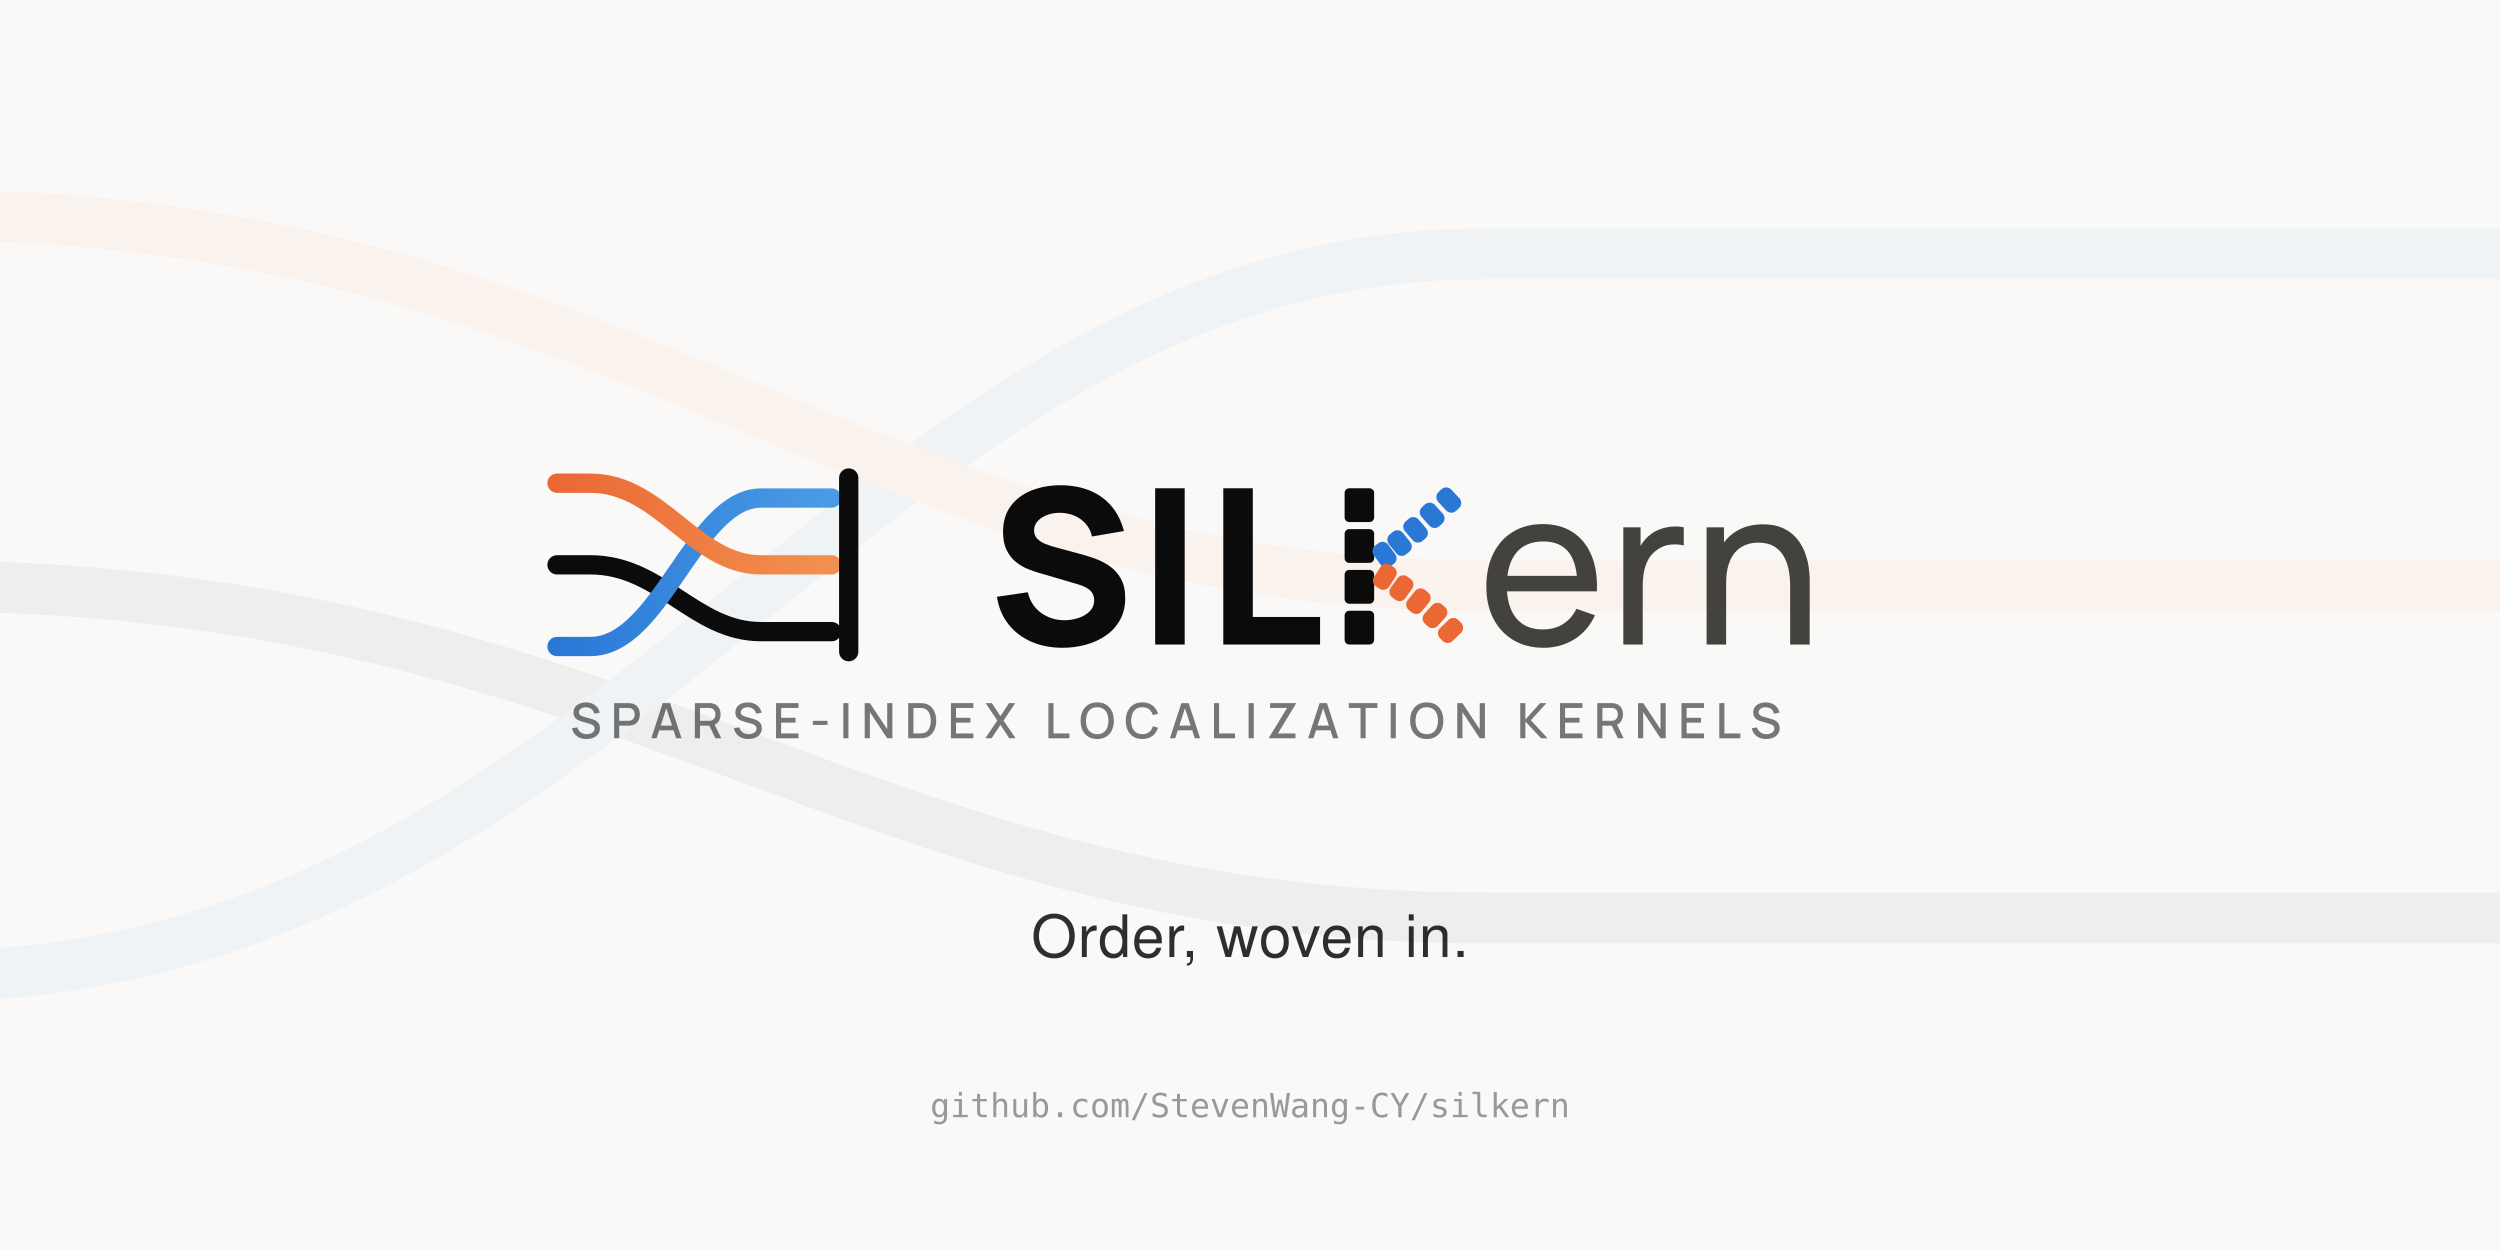
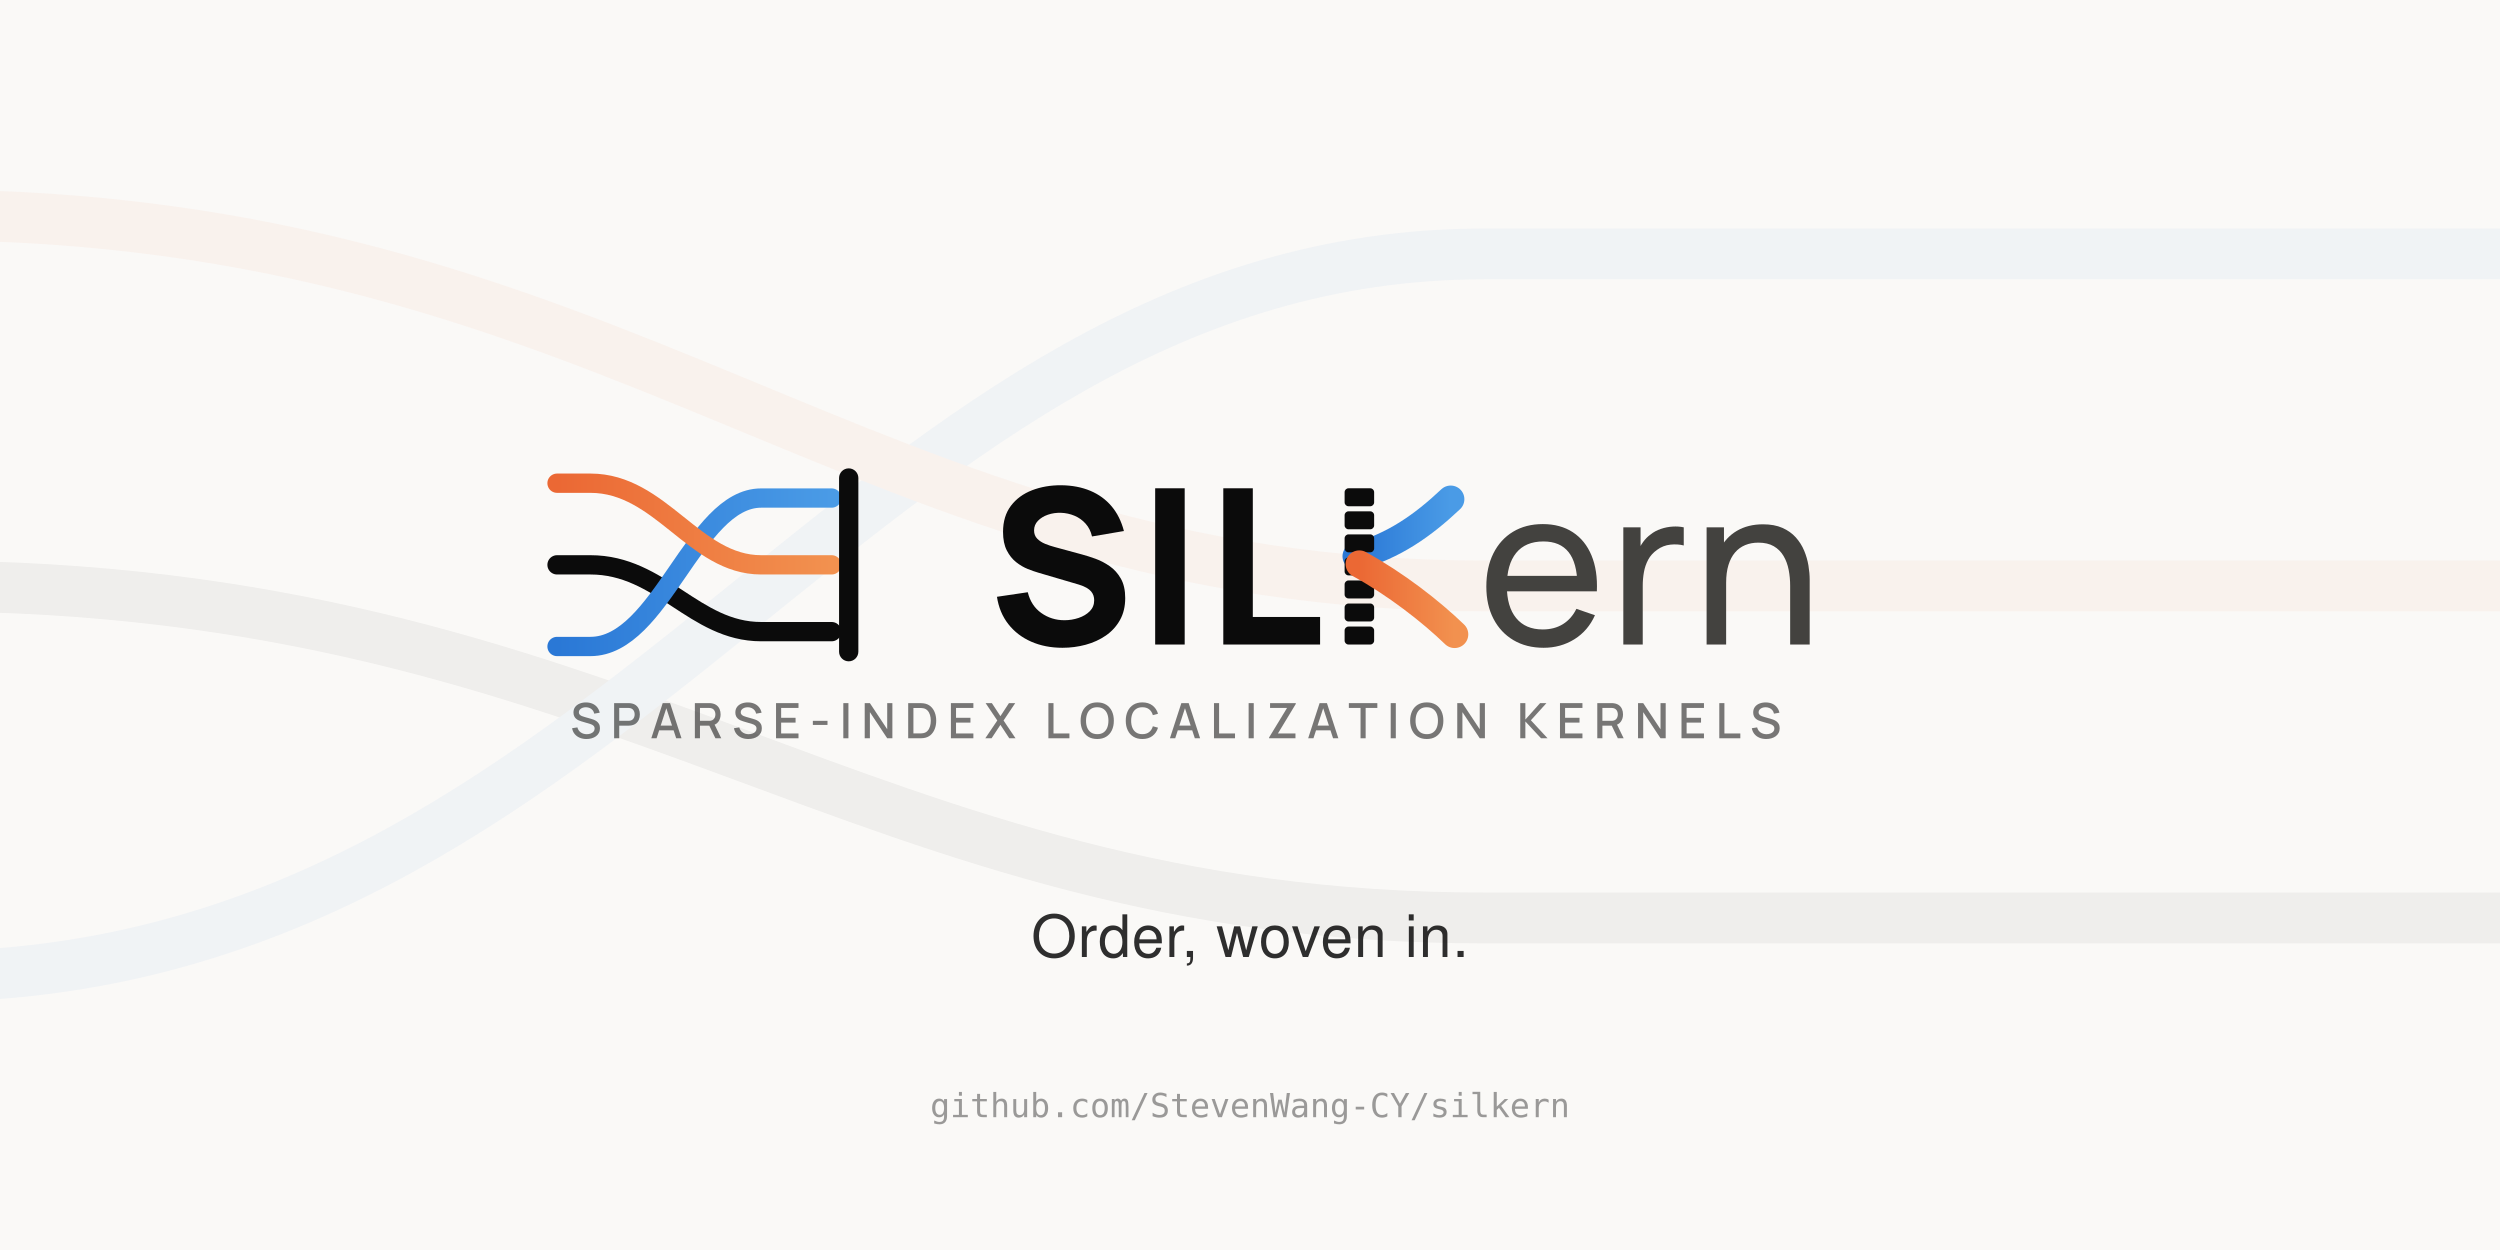
<svg xmlns="http://www.w3.org/2000/svg" viewBox="0 0 1280 640" width="1280" height="640" role="img" aria-label="SILKern social banner: the weave mark and wordmark over a faint thread motif, with the tagline 'Order, woven in.'">
  <defs>
    <linearGradient id="gBlue" x1="0" y1="0" x2="1" y2="0">
      <stop offset="0" stop-color="#2a78d6" />
      <stop offset="1" stop-color="#4a9be6" />
    </linearGradient>
    <linearGradient id="gOrange" x1="0" y1="0" x2="1" y2="0">
      <stop offset="0" stop-color="#eb6834" />
      <stop offset="1" stop-color="#f2914f" />
    </linearGradient>
    <style>
      .ink { fill: #0b0b0b; } .soft { fill: #43423f; } .sub { fill: #0b0b0b; fill-opacity: .55; }
      .inkS { stroke: #0b0b0b; }
      .thread { fill: none; stroke-width: 5.2; stroke-linecap: round; }
-       .kbB { fill: #2a78d6; }
-       .kbO { fill: #eb6834; }
+       .kblue  { fill: none; stroke: url(#gBlue);   stroke-width: 7; stroke-linecap: round; }
+       .korange{ fill: none; stroke: url(#gOrange); stroke-width: 7; stroke-linecap: round; }
    </style>
  </defs>
  <rect width="1280" height="640" fill="#faf9f7" />
  <g fill="none" stroke-linecap="round" stroke-width="26" opacity=".05">
    <path stroke="#0b0b0b" d="M -40 300 C 320 300, 440 470, 760 470 L 1320 470" />
    <path stroke="#2a78d6" d="M -40 500 C 320 500, 440 130, 760 130 L 1320 130" />
    <path stroke="#eb6834" d="M -40 110 C 320 110, 440 300, 760 300 L 1320 300" />
  </g>
  <g transform="translate(250,150) scale(2)">
    <g transform="translate(10,24) scale(0.95)">
      <path class="thread inkS draw" pathLength="100" d="M 8 48 H 17 C 36 48, 45 66, 63 66 H 82" />
      <path class="thread draw" pathLength="100" style="animation-delay:.1s" stroke="url(#gBlue)" d="M 8 70 H 17 C 36 70, 45 30, 63 30 H 82" />
      <path class="thread draw" pathLength="100" style="animation-delay:.2s" stroke="url(#gOrange)" d="M 8 26 H 17 C 36 26, 45 48, 63 48 H 82" />
      <rect class="ink" x="84" y="22" width="5.2" height="52" rx="2.6" />
    </g>
    <g transform="translate(128,90)">
      <g transform="translate(0.00,0) scale(0.027778,-0.027778)">
        <path class="ink" d="M684 -30Q524 -30 395.5 26.5Q267 83 184.5 188.5Q102 294 80 440L364 482Q394 358 488.0 291.0Q582 224 702 224Q769 224 832.0 245.0Q895 266 935.5 307.0Q976 348 976 408Q976 430 969.5 450.5Q963 471 948.0 489.0Q933 507 905.5 523.0Q878 539 836 552L462 662Q420 674 364.5 696.0Q309 718 257.0 759.0Q205 800 170.5 867.5Q136 935 136 1038Q136 1183 209.0 1279.0Q282 1375 404.0 1422.0Q526 1469 674 1468Q823 1466 940.0 1417.0Q1057 1368 1136.0 1274.5Q1215 1181 1250 1046L956 996Q940 1066 897.0 1114.0Q854 1162 794.5 1187.0Q735 1212 670 1214Q606 1216 549.5 1196.5Q493 1177 457.5 1140.0Q422 1103 422 1052Q422 1005 451.0 975.5Q480 946 524.0 928.0Q568 910 614 898L864 830Q920 815 988.0 790.5Q1056 766 1118.5 722.5Q1181 679 1221.5 608.0Q1262 537 1262 428Q1262 312 1213.5 225.5Q1165 139 1083.0 82.5Q1001 26 897.5 -2.0Q794 -30 684 -30Z" />
      </g>
      <g transform="translate(38.28,0) scale(0.027778,-0.027778)">
        <path class="ink" d="M160 0V1440H432V0Z" />
      </g>
      <g transform="translate(55.72,0) scale(0.027778,-0.027778)">
        <path class="ink" d="M160 0V1440H432V254H1052V0Z" />
      </g>
      <g transform="translate(86.78,0)">
-         <rect class="ink kb" style="animation-delay:0.00s" x="4.44" y="-40" width="7.56" height="8.65" rx="1.2" />
-         <rect class="ink kb" style="animation-delay:0.07s" x="4.44" y="-29.55" width="7.56" height="8.65" rx="1.2" />
-         <rect class="ink kb" style="animation-delay:0.14s" x="4.44" y="-19.1" width="7.56" height="8.65" rx="1.2" />
-         <rect class="ink kb" style="animation-delay:0.21s" x="4.44" y="-8.65" width="7.56" height="8.65" rx="1.2" />
-         <g transform="translate(31.11,-36.98) rotate(137.0)">
-           <rect class="kb kbB" style="animation-delay:0.30s" x="-2.30" y="-3.30" width="4.6" height="6.6" rx="1.8" />
-         </g>
-         <g transform="translate(26.85,-33.08) rotate(138.1)">
-           <rect class="kb kbB" style="animation-delay:0.38s" x="-2.30" y="-3.30" width="4.6" height="6.6" rx="1.8" />
-         </g>
-         <g transform="translate(22.61,-29.36) rotate(139.5)">
-           <rect class="kb kbB" style="animation-delay:0.46s" x="-2.30" y="-3.30" width="4.6" height="6.6" rx="1.8" />
-         </g>
-         <g transform="translate(18.51,-25.97) rotate(141.3)">
-           <rect class="kb kbB" style="animation-delay:0.54s" x="-2.30" y="-3.30" width="4.6" height="6.6" rx="1.8" />
-         </g>
-         <g transform="translate(14.65,-22.99) rotate(143.6)">
-           <rect class="kb kbB" style="animation-delay:0.62s" x="-2.30" y="-3.30" width="4.6" height="6.6" rx="1.8" />
-         </g>
-         <g transform="translate(14.74,-17.33) rotate(33.1)">
-           <rect class="kb kbO" style="animation-delay:0.75s" x="-2.30" y="-3.30" width="4.6" height="6.6" rx="1.8" />
-         </g>
-         <g transform="translate(18.98,-14.42) rotate(35.9)">
-           <rect class="kb kbO" style="animation-delay:0.83s" x="-2.30" y="-3.30" width="4.6" height="6.6" rx="1.8" />
-         </g>
-         <g transform="translate(23.33,-11.09) rotate(39.0)">
-           <rect class="kb kbO" style="animation-delay:0.91s" x="-2.30" y="-3.30" width="4.6" height="6.6" rx="1.8" />
-         </g>
-         <g transform="translate(27.58,-7.44) rotate(42.3)">
-           <rect class="kb kbO" style="animation-delay:0.99s" x="-2.30" y="-3.30" width="4.6" height="6.6" rx="1.8" />
-         </g>
-         <g transform="translate(31.55,-3.60) rotate(45.9)">
-           <rect class="kb kbO" style="animation-delay:1.07s" x="-2.30" y="-3.30" width="4.6" height="6.6" rx="1.8" />
-         </g>
+         <path class="kblue draw" pathLength="100" style="animation-delay:.3s" d="M 31.6 -37.2 C 24.5 -30.5, 17 -25.2, 7.4 -22.6" />
+         <rect class="ink" x="4.44" y="-40.0" width="7.56" height="4.6" rx="1.0" />
+         <rect class="ink" x="4.44" y="-34.1" width="7.56" height="4.6" rx="1.0" />
+         <rect class="ink" x="4.44" y="-28.2" width="7.56" height="4.6" rx="1.0" />
+         <rect class="ink" x="4.44" y="-22.3" width="7.56" height="4.6" rx="1.0" />
+         <rect class="ink" x="4.44" y="-16.4" width="7.56" height="4.6" rx="1.0" />
+         <rect class="ink" x="4.44" y="-10.5" width="7.56" height="4.6" rx="1.0" />
+         <rect class="ink" x="4.44" y="-4.6" width="7.56" height="4.6" rx="1.0" />
+         <path class="korange draw" pathLength="100" style="animation-delay:.42s" d="M 8.2 -20.6 C 17.5 -15.5, 26.5 -8.5, 32.6 -2.6" />
      </g>
      <g transform="translate(125.28,0) scale(0.027778,-0.027778)">
        <path class="soft" d="M608 -30Q448.5 -30 330.0 40.25Q211.5 110.5 145.75 237.25Q80 364 80 533Q80 710 144.75 839.5Q209.5 969 326.25 1039.5Q443 1110 600 1110Q762.5 1110 877.0 1035.0Q991.5 960 1049.25 821.0Q1107 682 1098.5 490H919V554Q916 753 838.0 851.5Q760 950 606 950Q440.5 950 354.75 844.0Q269 738 269 540Q269 349 354.75 244.0Q440.5 139 600 139Q707 139 786.0 188.0Q865 237 910 329L1081 270Q1017.5 127 891.25 48.5Q765 -30 608 -30ZM209 490V633H1007V490Z" />
      </g>
      <g transform="translate(158.68,0) scale(0.027778,-0.027778)">
        <path class="soft" d="M140 0V1080H299V819L273 853Q292 903 322.5 945.0Q353 987 391 1014Q432.5 1047.5 485.75 1065.5Q539 1083.5 594.0 1087.0Q649 1090.5 697 1080V913Q641 927.5 573.75 920.5Q506.5 913.5 450 872Q397.5 834.5 369.25 781.75Q341 729 330.0 667.5Q319 606 319 542V0Z" />
      </g>
      <g transform="translate(180.03,0) scale(0.027778,-0.027778)">
        <path class="soft" d="M909 0V541Q909 617.5 895.25 688.5Q881.5 759.5 848.0 816.25Q814.5 873 758.0 906.0Q701.5 939 616 939Q549 939 494.25 916.25Q439.5 893.5 400.5 847.75Q361.5 802 340.25 732.5Q319 663 319 569L202 605Q202 761.5 258.5 874.25Q315 987 417.5 1047.5Q520 1108 659 1108Q763.5 1108 837.75 1075.0Q912 1042 961.0 987.25Q1010 932.5 1038.0 865.25Q1066 798 1077.5 728.25Q1089 658.5 1089 597V0ZM139 0V1080H299V791H319V0Z" />
      </g>
    </g>
    <g transform="translate(21,114)">
      <g transform="translate(0.00,0) scale(0.00625,-0.00625)">
        <path class="sub" d="M662.001 -30Q506.668 -30 382.167 23.5Q257.667 77 177.167 176.334Q96.667 275.668 73.334 412.668L290.671 446.002Q323.671 314.003 428.67 240.67Q533.67 167.337 674.002 167.337Q760.667 167.337 834 194.67Q907.333 222.003 951.666 273.502Q995.999 325.001 995.999 397.334Q995.999 436.333 982.666 466.332Q969.333 496.332 945.5 518.498Q921.667 540.665 888.334 557.331Q855.001 573.998 815.335 585.998L446.001 695.331Q392.002 710.998 336.168 736.664Q280.335 762.331 233.668 803.664Q187.001 844.997 158.167 906.664Q129.334 968.331 129.334 1055.999Q129.334 1189.333 197.834 1281.833Q266.334 1374.333 383.001 1421.833Q499.668 1469.333 644.668 1468.667Q791.002 1467.333 906.335 1417.333Q1021.669 1367.333 1098.169 1273.5Q1174.669 1179.667 1204.003 1047.333L979.999 1008.666Q964.665 1090.332 915.999 1148.831Q867.333 1207.331 796 1238.664Q724.667 1269.996 642.002 1271.33Q561.669 1272.663 495.503 1246.664Q429.337 1220.664 389.671 1173.998Q350.004 1127.332 350.004 1065.999Q350.004 1006 384.837 969.167Q419.67 932.334 471.337 910.834Q523.003 889.335 574.002 875.335L840.001 800.002Q890.002 786.335 953.669 762.835Q1017.336 739.335 1076.836 697.002Q1136.336 654.668 1175.169 585.501Q1214.003 516.335 1214.003 410.668Q1214.003 302.334 1170.003 219.667Q1126.002 137 1049.335 81.667Q972.668 26.333 873.001 -1.833Q773.335 -30 662.001 -30Z" />
      </g>
      <g transform="translate(10.34,0) scale(0.00625,-0.00625)">
        <path class="sub" d="M140 0V1440H722.002Q743.002 1440 774.002 1438.5Q805.002 1437 832.669 1432Q953.336 1413.333 1033.836 1350.166Q1114.336 1287 1154.17 1191.166Q1194.003 1095.333 1194.003 978.666Q1194.003 861.999 1153.836 766.165Q1113.67 670.332 1033.169 607.165Q952.669 543.998 832.669 525.332Q805.002 521.332 773.669 519.332Q742.335 517.332 722.002 517.332H349.337V0ZM349.337 714.668H714.001Q733.668 714.668 758.168 716.668Q782.668 718.668 804.668 724.002Q869.001 739.335 907.834 779.668Q946.666 820.001 963.999 872.834Q981.332 925.667 981.332 978.666Q981.332 1031.665 963.999 1084.498Q946.666 1137.33 907.834 1177.663Q869.001 1217.997 804.668 1233.33Q782.668 1238.997 758.168 1240.83Q733.668 1242.663 714.001 1242.663H349.337Z" />
      </g>
      <g transform="translate(20.48,0) scale(0.00625,-0.00625)">
        <path class="sub" d="M40 0 507.998 1440H808.671L1276.67 0H1059.999L628.668 1313.997H683.335L256.671 0ZM282.668 324.665V520.669H1034.668V324.665Z" />
      </g>
      <g transform="translate(31.01,0) scale(0.00625,-0.00625)">
        <path class="sub" d="M140 0V1440H722.002Q743.002 1440 774.002 1438.5Q805.002 1437 832.669 1432Q953.336 1413.333 1033.836 1350.166Q1114.336 1287 1154.17 1191.166Q1194.003 1095.333 1194.003 978.666Q1194.003 806.665 1106.003 682.332Q1018.003 557.998 842.002 527.331L756.666 517.332H349.337V0ZM981.998 0 697.998 586 908.669 640 1220.669 0ZM349.337 714.668H714.001Q733.668 714.668 758.168 716.668Q782.668 718.668 804.668 724.002Q869.001 739.335 907.834 779.668Q946.666 820.001 963.999 872.834Q981.332 925.667 981.332 978.666Q981.332 1031.665 963.999 1084.498Q946.666 1137.33 907.834 1177.663Q869.001 1217.997 804.668 1233.33Q782.668 1238.997 758.168 1240.83Q733.668 1242.663 714.001 1242.663H349.337Z" />
      </g>
      <g transform="translate(41.44,0) scale(0.00625,-0.00625)">
        <path class="sub" d="M662.001 -30Q506.668 -30 382.167 23.5Q257.667 77 177.167 176.334Q96.667 275.668 73.334 412.668L290.671 446.002Q323.671 314.003 428.67 240.67Q533.67 167.337 674.002 167.337Q760.667 167.337 834 194.67Q907.333 222.003 951.666 273.502Q995.999 325.001 995.999 397.334Q995.999 436.333 982.666 466.332Q969.333 496.332 945.5 518.498Q921.667 540.665 888.334 557.331Q855.001 573.998 815.335 585.998L446.001 695.331Q392.002 710.998 336.168 736.664Q280.335 762.331 233.668 803.664Q187.001 844.997 158.167 906.664Q129.334 968.331 129.334 1055.999Q129.334 1189.333 197.834 1281.833Q266.334 1374.333 383.001 1421.833Q499.668 1469.333 644.668 1468.667Q791.002 1467.333 906.335 1417.333Q1021.669 1367.333 1098.169 1273.5Q1174.669 1179.667 1204.003 1047.333L979.999 1008.666Q964.665 1090.332 915.999 1148.831Q867.333 1207.331 796 1238.664Q724.667 1269.996 642.002 1271.33Q561.669 1272.663 495.503 1246.664Q429.337 1220.664 389.671 1173.998Q350.004 1127.332 350.004 1065.999Q350.004 1006 384.837 969.167Q419.67 932.334 471.337 910.834Q523.003 889.335 574.002 875.335L840.001 800.002Q890.002 786.335 953.669 762.835Q1017.336 739.335 1076.836 697.002Q1136.336 654.668 1175.169 585.501Q1214.003 516.335 1214.003 410.668Q1214.003 302.334 1170.003 219.667Q1126.002 137 1049.335 81.667Q972.668 26.333 873.001 -1.833Q773.335 -30 662.001 -30Z" />
      </g>
      <g transform="translate(51.79,0) scale(0.00625,-0.00625)">
        <path class="sub" d="M140 0V1440H1060.001V1242.663H349.337V839.336H940.001V641.999H349.337V197.337H1060.001V0Z" />
      </g>
      <g transform="translate(61.34,0) scale(0.00625,-0.00625)">
        <path class="sub" d="M120 546.665V714.668H720V546.665Z" />
      </g>
      <g transform="translate(68.89,0) scale(0.00625,-0.00625)">
        <path class="sub" d="M160 0V1440H369.337V0Z" />
      </g>
      <g transform="translate(74.49,0) scale(0.00625,-0.00625)">
        <path class="sub" d="M140 0V1440H352.004L1061.332 370.007V1440H1273.336V0H1061.332L352.004 1070.66V0Z" />
      </g>
      <g transform="translate(85.62,0) scale(0.00625,-0.00625)">
        <path class="sub" d="M140 0V1440H591.334Q611.334 1440 665.667 1439.0Q720.001 1438 770 1431.333Q939.001 1409.667 1054.501 1310Q1170.001 1210.333 1229.002 1056.833Q1288.002 903.333 1288.002 720Q1288.002 536.333 1229.002 382.833Q1170.001 229.333 1054.501 129.833Q939.001 30.333 770 8.667Q720.334 2.333 665.501 1.167Q610.667 0 591.334 0ZM354.004 198.67H591.334Q625.334 198.67 672.167 200.67Q719 202.67 754.667 209.337Q864.666 230.003 933.166 304.503Q1001.665 379.003 1033.831 487.835Q1065.998 596.668 1065.998 720Q1065.998 846.666 1033.165 955.498Q1000.332 1064.331 931.499 1137.497Q862.666 1210.663 754.667 1230.663Q719 1237.997 671.667 1239.663Q624.334 1241.33 591.334 1241.33H354.004Z" />
      </g>
      <g transform="translate(96.56,0) scale(0.00625,-0.00625)">
        <path class="sub" d="M140 0V1440H1060.001V1242.663H349.337V839.336H940.001V641.999H349.337V197.337H1060.001V0Z" />
      </g>
      <g transform="translate(106.11,0) scale(0.00625,-0.00625)">
        <path class="sub" d="M20 0 511.333 728.667 33.333 1440H289.338L640.002 906.003L988.666 1440H1246.004L768.005 728.667L1258.004 0H1001.999L640.002 550.663L277.338 0Z" />
      </g>
      <g transform="translate(121.39,0) scale(0.00625,-0.00625)">
        <path class="sub" d="M160 0V1440H369.337V197.337H1021.335V0Z" />
      </g>
      <g transform="translate(130.26,0) scale(0.00625,-0.00625)">
        <path class="sub" d="M740.668 -30Q525.001 -30 372.834 64.667Q220.667 159.333 140.334 328.333Q60 497.333 60 720Q60 942.667 140.334 1111.667Q220.667 1280.667 372.834 1375.333Q525.001 1470 740.668 1470Q956.334 1470 1108.501 1375.333Q1260.668 1280.667 1341.002 1111.667Q1421.335 942.667 1421.335 720Q1421.335 497.333 1341.002 328.333Q1260.668 159.333 1108.501 64.667Q956.334 -30 740.668 -30ZM740.668 168.67Q893.667 167.337 995.499 236.503Q1097.332 305.669 1148.332 430.335Q1199.331 555.001 1199.331 720Q1199.331 884.999 1148.332 1008.498Q1097.332 1131.997 995.499 1200.997Q893.667 1269.996 740.668 1271.33Q587.669 1272.663 486.169 1203.664Q384.67 1134.664 333.67 1009.832Q282.671 884.999 282.004 720Q281.337 555.001 332.337 431.668Q383.337 308.336 485.503 239.17Q587.669 170.004 740.668 168.67Z" />
      </g>
      <g transform="translate(141.82,0) scale(0.00625,-0.00625)">
        <path class="sub" d="M740.668 -30Q525.001 -30 372.834 64.667Q220.667 159.333 140.334 328.333Q60 497.333 60 720Q60 942.667 140.334 1111.667Q220.667 1280.667 372.834 1375.333Q525.001 1470 740.668 1470Q990.001 1470 1153.668 1344.167Q1317.335 1218.334 1381.335 1005.334L1169.331 947.999Q1126.665 1098.998 1019.499 1185.164Q912.333 1271.33 740.668 1271.33Q587.669 1271.33 485.836 1202.33Q384.003 1133.331 332.67 1009.165Q281.337 884.999 280.671 720Q280.004 555.001 331.337 431.002Q382.67 307.003 485.169 237.836Q587.669 168.67 740.668 168.67Q912.333 168.67 1019.499 255.336Q1126.665 342.002 1169.331 492.001L1381.335 434.666Q1317.335 221.666 1153.668 95.833Q990.001 -30 740.668 -30Z" />
      </g>
      <g transform="translate(153.25,0) scale(0.00625,-0.00625)">
        <path class="sub" d="M40 0 507.998 1440H808.671L1276.67 0H1059.999L628.668 1313.997H683.335L256.671 0ZM282.668 324.665V520.669H1034.668V324.665Z" />
      </g>
      <g transform="translate(163.78,0) scale(0.00625,-0.00625)">
        <path class="sub" d="M160 0V1440H369.337V197.337H1021.335V0Z" />
      </g>
      <g transform="translate(172.65,0) scale(0.00625,-0.00625)">
        <path class="sub" d="M160 0V1440H369.337V0Z" />
      </g>
      <g transform="translate(178.26,0) scale(0.00625,-0.00625)">
        <path class="sub" d="M100 0V32.667L835.33 1242.663H140.001V1440H1194.004V1406L462.674 198.004H1180.67V0Z" />
      </g>
      <g transform="translate(188.64,0) scale(0.00625,-0.00625)">
        <path class="sub" d="M40 0 507.998 1440H808.671L1276.67 0H1059.999L628.668 1313.997H683.335L256.671 0ZM282.668 324.665V520.669H1034.668V324.665Z" />
      </g>
      <g transform="translate(199.18,0) scale(0.00625,-0.00625)">
        <path class="sub" d="M498.665 0V1242.663H20V1440H1186.667V1242.663H708.002V0Z" />
      </g>
      <g transform="translate(209.02,0) scale(0.00625,-0.00625)">
        <path class="sub" d="M160 0V1440H369.337V0Z" />
      </g>
      <g transform="translate(214.62,0) scale(0.00625,-0.00625)">
        <path class="sub" d="M740.668 -30Q525.001 -30 372.834 64.667Q220.667 159.333 140.334 328.333Q60 497.333 60 720Q60 942.667 140.334 1111.667Q220.667 1280.667 372.834 1375.333Q525.001 1470 740.668 1470Q956.334 1470 1108.501 1375.333Q1260.668 1280.667 1341.002 1111.667Q1421.335 942.667 1421.335 720Q1421.335 497.333 1341.002 328.333Q1260.668 159.333 1108.501 64.667Q956.334 -30 740.668 -30ZM740.668 168.67Q893.667 167.337 995.499 236.503Q1097.332 305.669 1148.332 430.335Q1199.331 555.001 1199.331 720Q1199.331 884.999 1148.332 1008.498Q1097.332 1131.997 995.499 1200.997Q893.667 1269.996 740.668 1271.33Q587.669 1272.663 486.169 1203.664Q384.67 1134.664 333.67 1009.832Q282.671 884.999 282.004 720Q281.337 555.001 332.337 431.668Q383.337 308.336 485.503 239.17Q587.669 170.004 740.668 168.67Z" />
      </g>
      <g transform="translate(226.18,0) scale(0.00625,-0.00625)">
        <path class="sub" d="M140 0V1440H352.004L1061.332 370.007V1440H1273.336V0H1061.332L352.004 1070.66V0Z" />
      </g>
      <g transform="translate(242.31,0) scale(0.00625,-0.00625)">
        <path class="sub" d="M140 0V1440H349.337V768L952 1440H1212.005L575.34 737.333L1258.671 0H990.666L349.337 687.998V0Z" />
      </g>
      <g transform="translate(252.48,0) scale(0.00625,-0.00625)">
        <path class="sub" d="M140 0V1440H1060.001V1242.663H349.337V839.336H940.001V641.999H349.337V197.337H1060.001V0Z" />
      </g>
      <g transform="translate(262.03,0) scale(0.00625,-0.00625)">
        <path class="sub" d="M140 0V1440H722.002Q743.002 1440 774.002 1438.5Q805.002 1437 832.669 1432Q953.336 1413.333 1033.836 1350.166Q1114.336 1287 1154.17 1191.166Q1194.003 1095.333 1194.003 978.666Q1194.003 806.665 1106.003 682.332Q1018.003 557.998 842.002 527.331L756.666 517.332H349.337V0ZM981.998 0 697.998 586 908.669 640 1220.669 0ZM349.337 714.668H714.001Q733.668 714.668 758.168 716.668Q782.668 718.668 804.668 724.002Q869.001 739.335 907.834 779.668Q946.666 820.001 963.999 872.834Q981.332 925.667 981.332 978.666Q981.332 1031.665 963.999 1084.498Q946.666 1137.33 907.834 1177.663Q869.001 1217.997 804.668 1233.33Q782.668 1238.997 758.168 1240.83Q733.668 1242.663 714.001 1242.663H349.337Z" />
      </g>
      <g transform="translate(272.46,0) scale(0.00625,-0.00625)">
        <path class="sub" d="M140 0V1440H352.004L1061.332 370.007V1440H1273.336V0H1061.332L352.004 1070.66V0Z" />
      </g>
      <g transform="translate(283.59,0) scale(0.00625,-0.00625)">
        <path class="sub" d="M140 0V1440H1060.001V1242.663H349.337V839.336H940.001V641.999H349.337V197.337H1060.001V0Z" />
      </g>
      <g transform="translate(293.14,0) scale(0.00625,-0.00625)">
        <path class="sub" d="M160 0V1440H369.337V197.337H1021.335V0Z" />
      </g>
      <g transform="translate(302.01,0) scale(0.00625,-0.00625)">
        <path class="sub" d="M662.001 -30Q506.668 -30 382.167 23.5Q257.667 77 177.167 176.334Q96.667 275.668 73.334 412.668L290.671 446.002Q323.671 314.003 428.67 240.67Q533.67 167.337 674.002 167.337Q760.667 167.337 834 194.67Q907.333 222.003 951.666 273.502Q995.999 325.001 995.999 397.334Q995.999 436.333 982.666 466.332Q969.333 496.332 945.5 518.498Q921.667 540.665 888.334 557.331Q855.001 573.998 815.335 585.998L446.001 695.331Q392.002 710.998 336.168 736.664Q280.335 762.331 233.668 803.664Q187.001 844.997 158.167 906.664Q129.334 968.331 129.334 1055.999Q129.334 1189.333 197.834 1281.833Q266.334 1374.333 383.001 1421.833Q499.668 1469.333 644.668 1468.667Q791.002 1467.333 906.335 1417.333Q1021.669 1367.333 1098.169 1273.5Q1174.669 1179.667 1204.003 1047.333L979.999 1008.666Q964.665 1090.332 915.999 1148.831Q867.333 1207.331 796 1238.664Q724.667 1269.996 642.002 1271.33Q561.669 1272.663 495.503 1246.664Q429.337 1220.664 389.671 1173.998Q350.004 1127.332 350.004 1065.999Q350.004 1006 384.837 969.167Q419.67 932.334 471.337 910.834Q523.003 889.335 574.002 875.335L840.001 800.002Q890.002 786.335 953.669 762.835Q1017.336 739.335 1076.836 697.002Q1136.336 654.668 1175.169 585.501Q1214.003 516.335 1214.003 410.668Q1214.003 302.334 1170.003 219.667Q1126.002 137 1049.335 81.667Q972.668 26.333 873.001 -1.833Q773.335 -30 662.001 -30Z" />
      </g>
    </g>
  </g>
  <text fill="#0b0b0b" fill-opacity=".85" font-size="30" letter-spacing=".5" x="640" y="490" text-anchor="middle" font-family="-apple-system, &quot;Segoe UI&quot;, &quot;Helvetica Neue&quot;, Helvetica, Arial, sans-serif">Order, woven in.</text>
  <text fill="#0b0b0b" fill-opacity=".4" font-size="17" x="640" y="572" text-anchor="middle" font-family="ui-monospace, SFMono-Regular, Menlo, Consolas, monospace">github.com/StevenWang-CY/silkern</text>
</svg>
